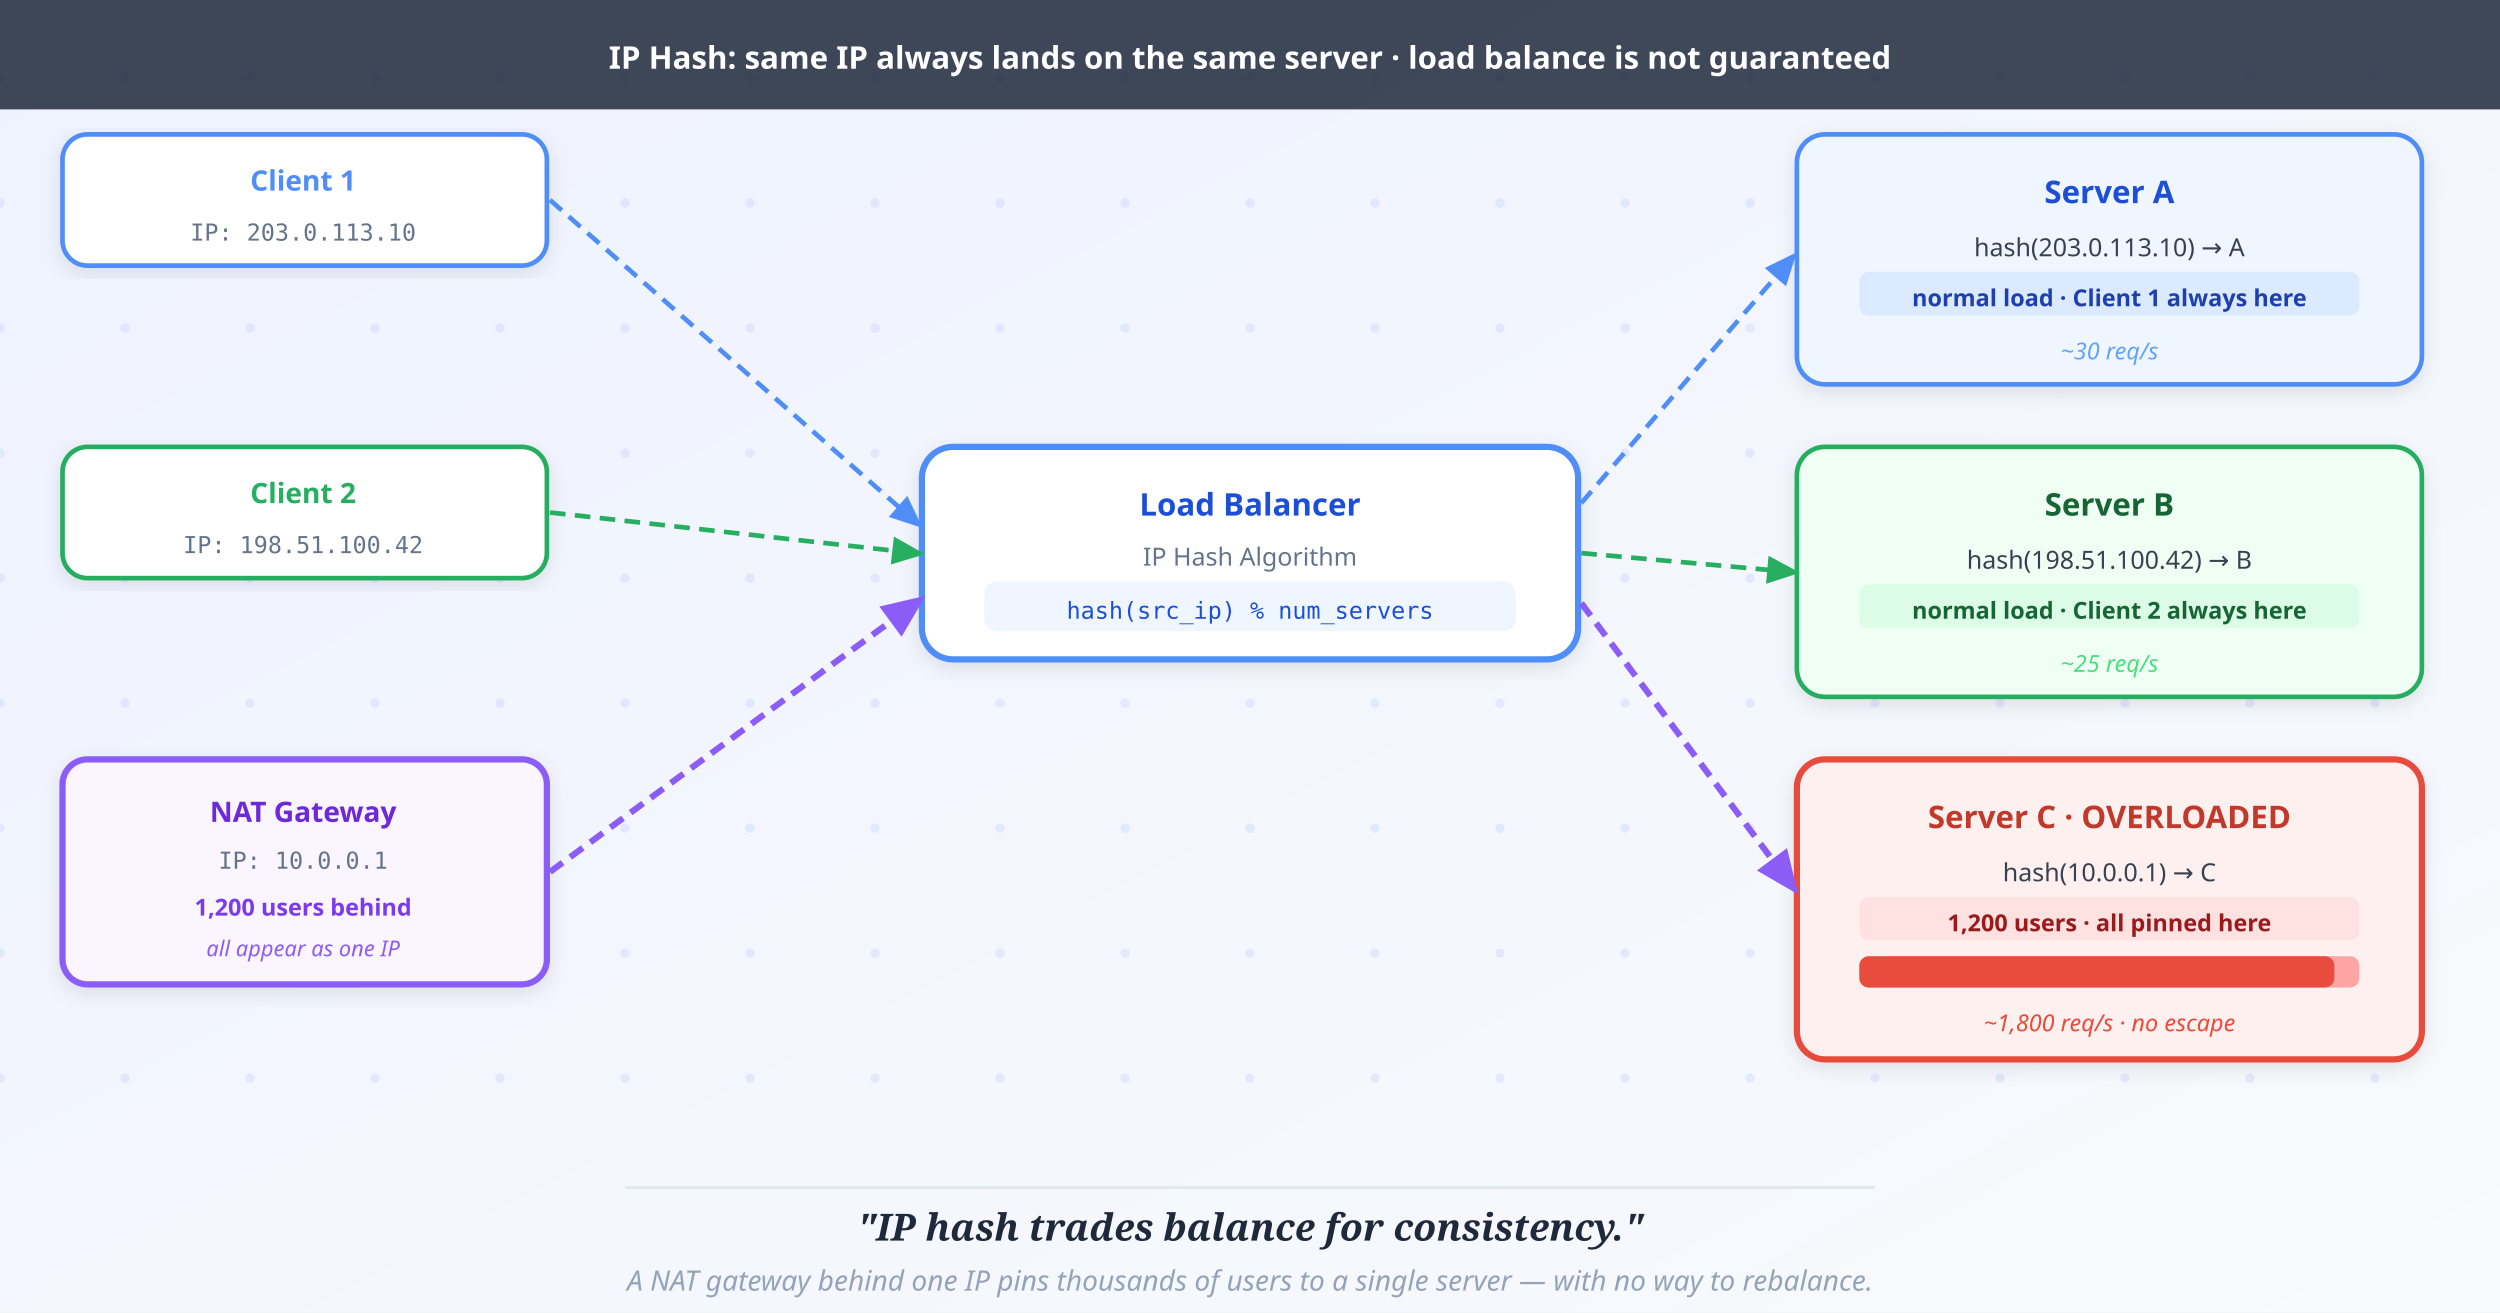
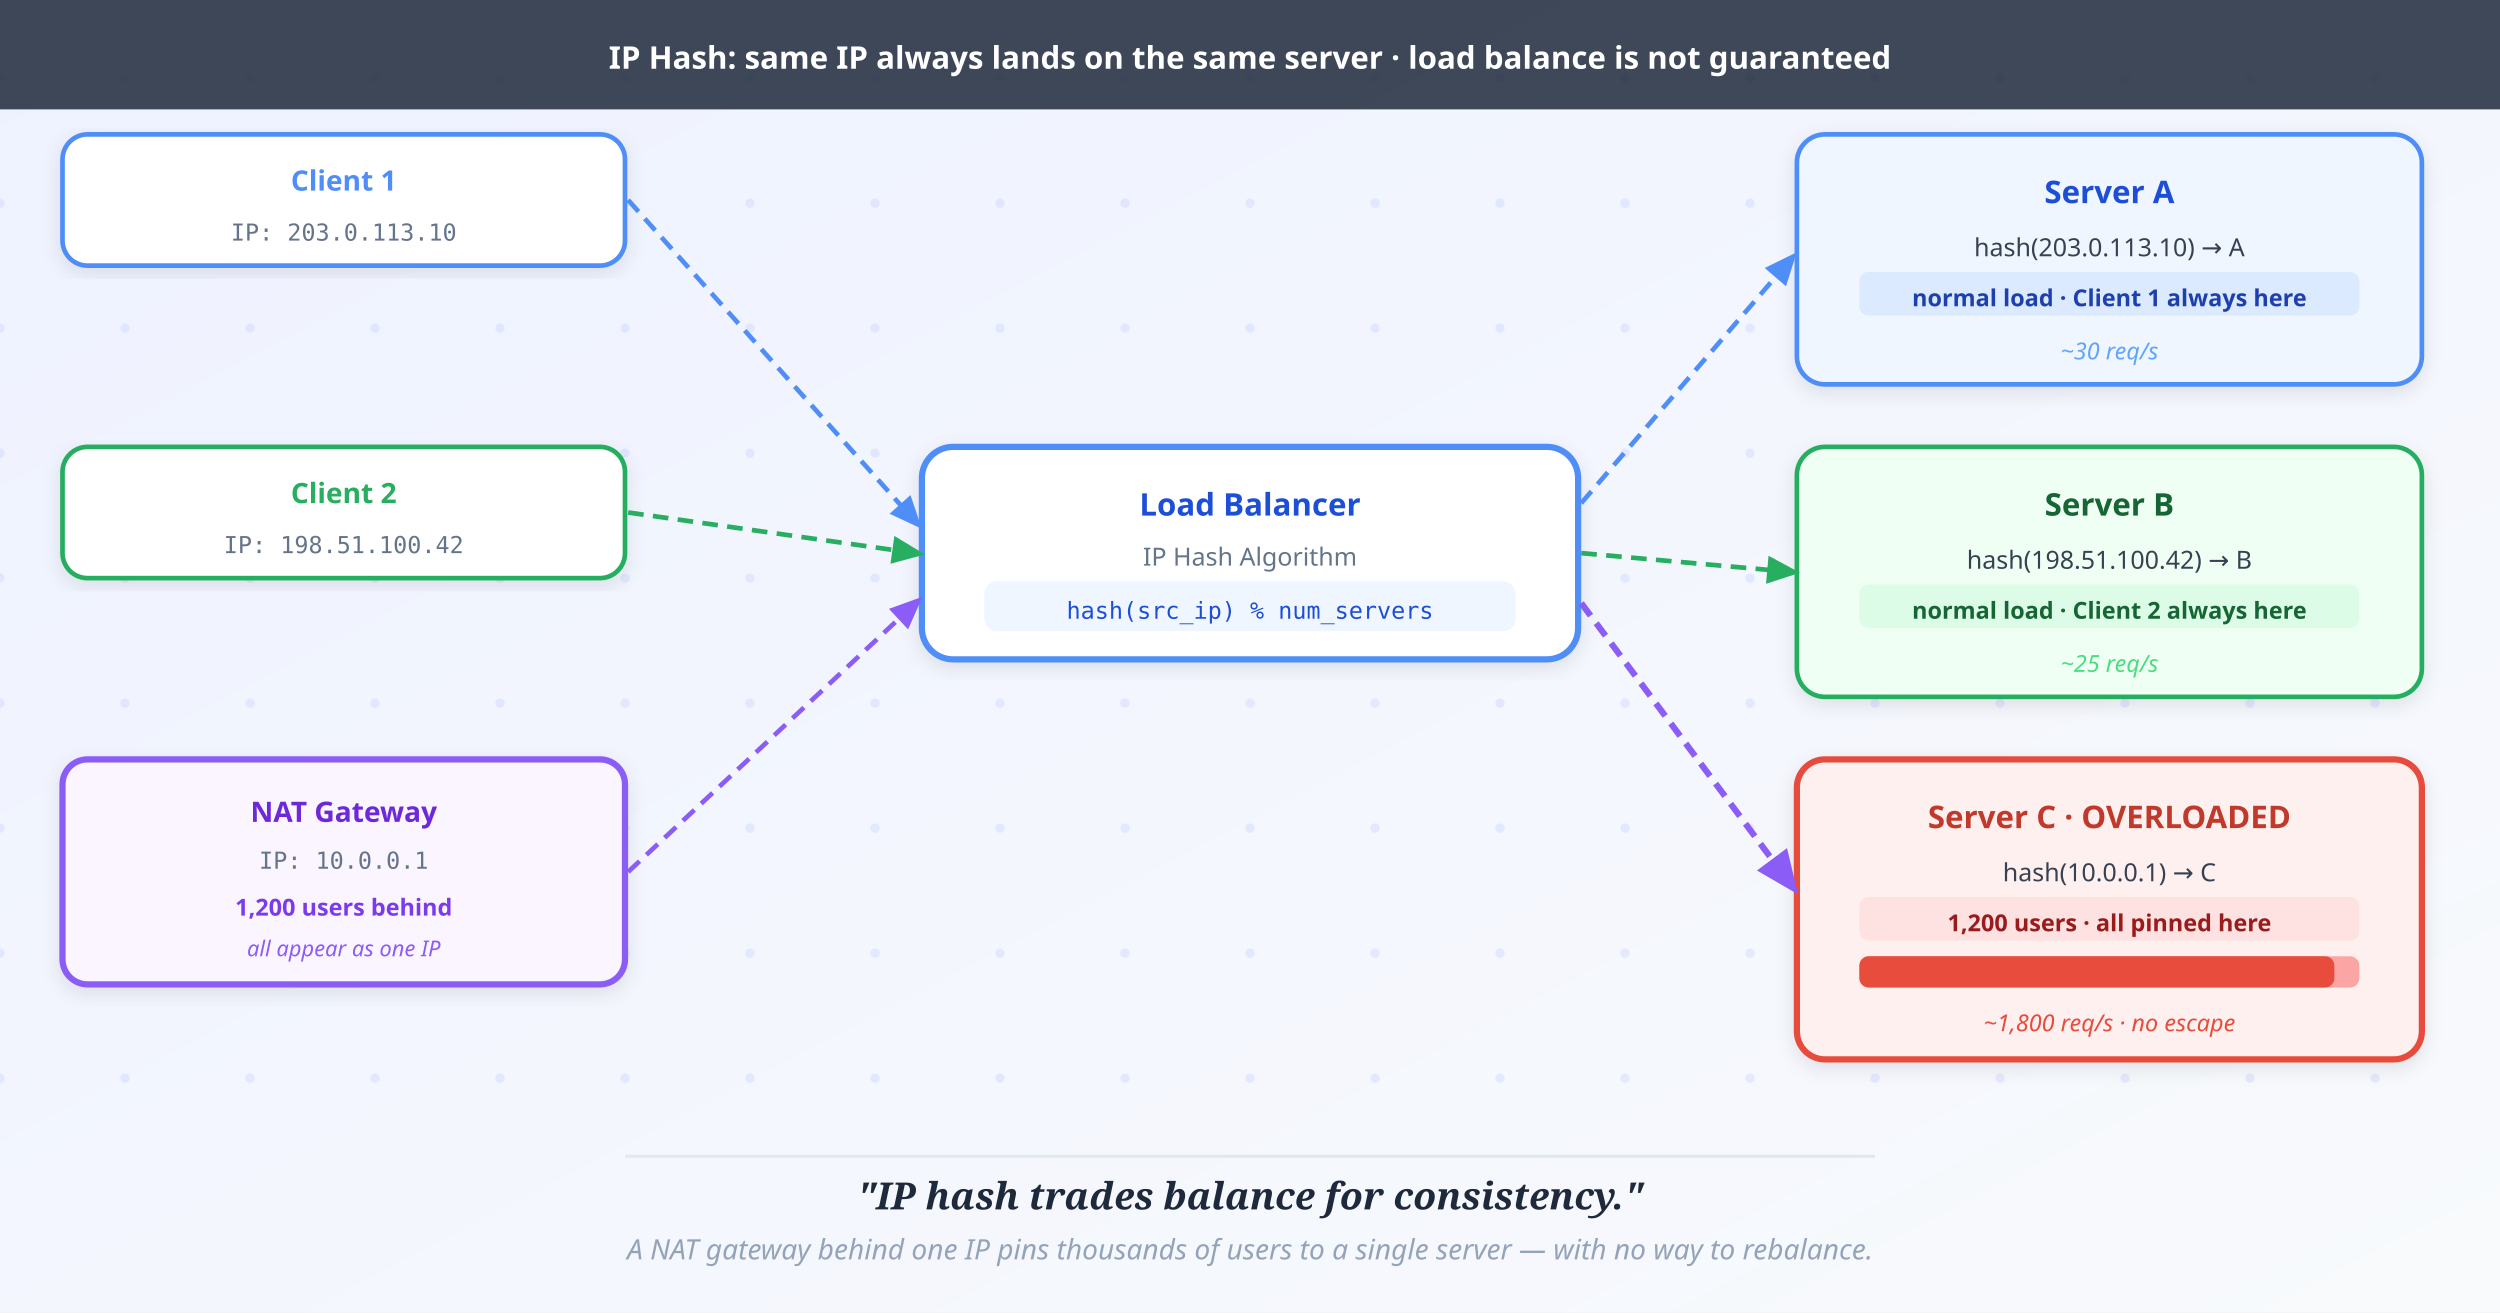
<svg xmlns="http://www.w3.org/2000/svg" width="800" height="420" viewBox="0 -25 800 420" font-family="'Segoe UI',system-ui,sans-serif">
  <defs>
    <style>
      @keyframes dash { to { stroke-dashoffset: -20; } }
      .flow { animation: dash 1.6s linear infinite; }
    </style>
    <linearGradient id="bg" x1="0" y1="0" x2="1" y2="1" gradientUnits="objectBoundingBox">
      <stop offset="0%" stop-color="#eef2ff" />
      <stop offset="100%" stop-color="#f8fafc" />
    </linearGradient>
    <filter id="shadow">
      <feDropShadow dx="0" dy="2" stdDeviation="3" flood-color="#00000018" />
    </filter>
    <marker id="mb" markerWidth="7" markerHeight="7" refX="5" refY="3" orient="auto">
      <path d="M0,0 L0,6 L7,3 z" fill="#4f8ef7" />
    </marker>
    <marker id="mg" markerWidth="7" markerHeight="7" refX="5" refY="3" orient="auto">
      <path d="M0,0 L0,6 L7,3 z" fill="#27ae60" />
    </marker>
    <marker id="mr" markerWidth="7" markerHeight="7" refX="5" refY="3" orient="auto">
      <path d="M0,0 L0,6 L7,3 z" fill="#e74c3c" />
    </marker>
    <marker id="mp" markerWidth="7" markerHeight="7" refX="5" refY="3" orient="auto">
      <path d="M0,0 L0,6 L7,3 z" fill="#8b5cf6" />
    </marker>
  </defs>
  <rect x="0" y="-25" width="800" height="420" fill="url(#bg)" />
  <g fill="#c7d2fe" opacity="0.4">
    <g id="dc">
      <circle cx="0" cy="0" r="1.5" />
      <circle cx="0" cy="40" r="1.5" />
      <circle cx="0" cy="80" r="1.5" />
      <circle cx="0" cy="120" r="1.5" />
      <circle cx="0" cy="160" r="1.5" />
      <circle cx="0" cy="200" r="1.5" />
      <circle cx="0" cy="240" r="1.5" />
      <circle cx="0" cy="280" r="1.5" />
      <circle cx="0" cy="320" r="1.5" />
    </g>
    <use href="#dc" x="40" />
    <use href="#dc" x="80" />
    <use href="#dc" x="120" />
    <use href="#dc" x="160" />
    <use href="#dc" x="200" />
    <use href="#dc" x="240" />
    <use href="#dc" x="280" />
    <use href="#dc" x="320" />
    <use href="#dc" x="360" />
    <use href="#dc" x="400" />
    <use href="#dc" x="440" />
    <use href="#dc" x="480" />
    <use href="#dc" x="520" />
    <use href="#dc" x="560" />
    <use href="#dc" x="600" />
    <use href="#dc" x="640" />
    <use href="#dc" x="680" />
    <use href="#dc" x="720" />
    <use href="#dc" x="760" />
  </g>
  <rect x="0" y="-25" width="800" height="35" fill="#1e293b" opacity="0.85" />
  <text x="400" y="-3" text-anchor="middle" fill="white" font-size="10" font-weight="700">IP Hash: same IP always lands on the same server · load balance is not guaranteed</text>
-   <rect x="20" y="18" width="155" height="42" rx="8" fill="white" stroke="#4f8ef7" stroke-width="1.5" filter="url(#shadow)" />
-   <text x="97" y="36" text-anchor="middle" fill="#4f8ef7" font-size="9" font-weight="700">Client 1</text>
-   <text x="97" y="52" text-anchor="middle" fill="#64748b" font-size="7.5" font-family="monospace">IP: 203.0.113.10</text>
-   <rect x="20" y="118" width="155" height="42" rx="8" fill="white" stroke="#27ae60" stroke-width="1.5" filter="url(#shadow)" />
-   <text x="97" y="136" text-anchor="middle" fill="#27ae60" font-size="9" font-weight="700">Client 2</text>
-   <text x="97" y="152" text-anchor="middle" fill="#64748b" font-size="7.5" font-family="monospace">IP: 198.51.100.42</text>
-   <rect x="20" y="218" width="155" height="72" rx="8" fill="#faf5ff" stroke="#8b5cf6" stroke-width="2" filter="url(#shadow)" />
-   <text x="97" y="238" text-anchor="middle" fill="#6d28d9" font-size="9" font-weight="700">NAT Gateway</text>
-   <text x="97" y="253" text-anchor="middle" fill="#64748b" font-size="7.5" font-family="monospace">IP: 10.0.0.1</text>
-   <text x="97" y="268" text-anchor="middle" fill="#7c3aed" font-size="7.5" font-weight="600">1,200 users behind</text>
-   <text x="97" y="281" text-anchor="middle" fill="#8b5cf6" font-size="7" font-style="italic">all appear as one IP</text>
+   <rect x="20" y="18" width="180" height="42" rx="8" fill="white" stroke="#4f8ef7" stroke-width="1.5" filter="url(#shadow)" />
+   <text x="110" y="36" text-anchor="middle" fill="#4f8ef7" font-size="9" font-weight="700">Client 1</text>
+   <text x="110" y="52" text-anchor="middle" fill="#64748b" font-size="7.5" font-family="monospace">IP: 203.0.113.10</text>
+   <rect x="20" y="118" width="180" height="42" rx="8" fill="white" stroke="#27ae60" stroke-width="1.5" filter="url(#shadow)" />
+   <text x="110" y="136" text-anchor="middle" fill="#27ae60" font-size="9" font-weight="700">Client 2</text>
+   <text x="110" y="152" text-anchor="middle" fill="#64748b" font-size="7.5" font-family="monospace">IP: 198.51.100.42</text>
+   <rect x="20" y="218" width="180" height="72" rx="8" fill="#faf5ff" stroke="#8b5cf6" stroke-width="2" filter="url(#shadow)" />
+   <text x="110" y="238" text-anchor="middle" fill="#6d28d9" font-size="9" font-weight="700">NAT Gateway</text>
+   <text x="110" y="253" text-anchor="middle" fill="#64748b" font-size="7.5" font-family="monospace">IP: 10.0.0.1</text>
+   <text x="110" y="268" text-anchor="middle" fill="#7c3aed" font-size="7.5" font-weight="600">1,200 users behind</text>
+   <text x="110" y="281" text-anchor="middle" fill="#8b5cf6" font-size="7" font-style="italic">all appear as one IP</text>
  <rect x="295" y="118" width="210" height="68" rx="10" fill="white" stroke="#4f8ef7" stroke-width="2" filter="url(#shadow)" />
  <text x="400" y="140" text-anchor="middle" fill="#1d4ed8" font-size="10" font-weight="700">Load Balancer</text>
  <text x="400" y="156" text-anchor="middle" fill="#64748b" font-size="8">IP Hash Algorithm</text>
  <rect x="315" y="161" width="170" height="16" rx="4" fill="#eff6ff" />
  <text x="400" y="173" text-anchor="middle" fill="#1d4ed8" font-size="7.5" font-family="monospace">hash(src_ip) % num_servers</text>
-   <line x1="176" y1="39" x2="293" y2="142" stroke="#4f8ef7" stroke-width="1.5" stroke-dasharray="5 3" class="flow" marker-end="url(#mb)" />
-   <line x1="176" y1="139" x2="293" y2="152" stroke="#27ae60" stroke-width="1.5" stroke-dasharray="5 3" class="flow" marker-end="url(#mg)" />
-   <line x1="176" y1="254" x2="293" y2="168" stroke="#8b5cf6" stroke-width="2" stroke-dasharray="5 3" class="flow" marker-end="url(#mp)" />
+   <line x1="201" y1="39" x2="293" y2="142" stroke="#4f8ef7" stroke-width="1.5" stroke-dasharray="5 3" class="flow" marker-end="url(#mb)" />
+   <line x1="201" y1="139" x2="293" y2="152" stroke="#27ae60" stroke-width="1.5" stroke-dasharray="5 3" class="flow" marker-end="url(#mg)" />
+   <line x1="201" y1="254" x2="293" y2="168" stroke="#8b5cf6" stroke-width="1.5" stroke-dasharray="5 3" class="flow" marker-end="url(#mp)" />
  <rect x="575" y="18" width="200" height="80" rx="9" fill="#eff6ff" stroke="#4f8ef7" stroke-width="1.5" filter="url(#shadow)" />
  <text x="675" y="40" text-anchor="middle" fill="#1d4ed8" font-size="10" font-weight="700">Server A</text>
  <text x="675" y="57" text-anchor="middle" fill="#374151" font-size="8">hash(203.0.113.10) → A</text>
  <rect x="595" y="62" width="160" height="14" rx="3" fill="#dbeafe" />
  <text x="675" y="73" text-anchor="middle" fill="#1e40af" font-size="7.5" font-weight="600">normal load · Client 1 always here</text>
  <text x="675" y="90" text-anchor="middle" fill="#60a5fa" font-size="7.5" font-style="italic">~30 req/s</text>
  <rect x="575" y="118" width="200" height="80" rx="9" fill="#f0fff4" stroke="#27ae60" stroke-width="1.5" filter="url(#shadow)" />
  <text x="675" y="140" text-anchor="middle" fill="#166534" font-size="10" font-weight="700">Server B</text>
  <text x="675" y="157" text-anchor="middle" fill="#374151" font-size="8">hash(198.51.100.42) → B</text>
  <rect x="595" y="162" width="160" height="14" rx="3" fill="#dcfce7" />
  <text x="675" y="173" text-anchor="middle" fill="#166534" font-size="7.5" font-weight="600">normal load · Client 2 always here</text>
  <text x="675" y="190" text-anchor="middle" fill="#4ade80" font-size="7.5" font-style="italic">~25 req/s</text>
  <rect x="575" y="218" width="200" height="96" rx="9" fill="#fff0f0" stroke="#e74c3c" stroke-width="2" filter="url(#shadow)" />
  <text x="675" y="240" text-anchor="middle" fill="#c0392b" font-size="10" font-weight="700">Server C  ·  OVERLOADED</text>
  <text x="675" y="257" text-anchor="middle" fill="#374151" font-size="8">hash(10.0.0.1) → C</text>
  <rect x="595" y="262" width="160" height="14" rx="3" fill="#fee2e2" />
  <text x="675" y="273" text-anchor="middle" fill="#991b1b" font-size="7.5" font-weight="700">1,200 users · all pinned here</text>
  <rect x="595" y="281" width="160" height="10" rx="3" fill="#fca5a5" />
  <rect x="595" y="281" width="152" height="10" rx="3" fill="#e74c3c" />
  <text x="675" y="305" text-anchor="middle" fill="#e74c3c" font-size="7.5" font-style="italic">~1,800 req/s · no escape</text>
  <line x1="506" y1="136" x2="573" y2="58" stroke="#4f8ef7" stroke-width="1.5" stroke-dasharray="5 3" class="flow" marker-end="url(#mb)" />
  <line x1="506" y1="152" x2="573" y2="158" stroke="#27ae60" stroke-width="1.5" stroke-dasharray="5 3" class="flow" marker-end="url(#mg)" />
  <line x1="506" y1="168" x2="573" y2="258" stroke="#8b5cf6" stroke-width="2" stroke-dasharray="5 3" class="flow" marker-end="url(#mp)" />
-   <line x1="200" y1="355" x2="600" y2="355" stroke="#e2e8f0" stroke-width="1" />
-   <text x="400" y="372" text-anchor="middle" fill="#1e293b" font-size="12" font-weight="700" font-family="Georgia,serif" font-style="italic">"IP hash trades balance for consistency."</text>
-   <text x="400" y="388" text-anchor="middle" fill="#94a3b8" font-size="9" font-style="italic">A NAT gateway behind one IP pins thousands of users to a single server — with no way to rebalance.</text>
+   <line x1="200" y1="345" x2="600" y2="345" stroke="#e2e8f0" stroke-width="1" />
+   <text x="400" y="362" text-anchor="middle" fill="#1e293b" font-size="12" font-weight="700" font-family="Georgia,serif" font-style="italic">"IP hash trades balance for consistency."</text>
+   <text x="400" y="378" text-anchor="middle" fill="#94a3b8" font-size="9" font-style="italic">A NAT gateway behind one IP pins thousands of users to a single server — with no way to rebalance.</text>
</svg>
